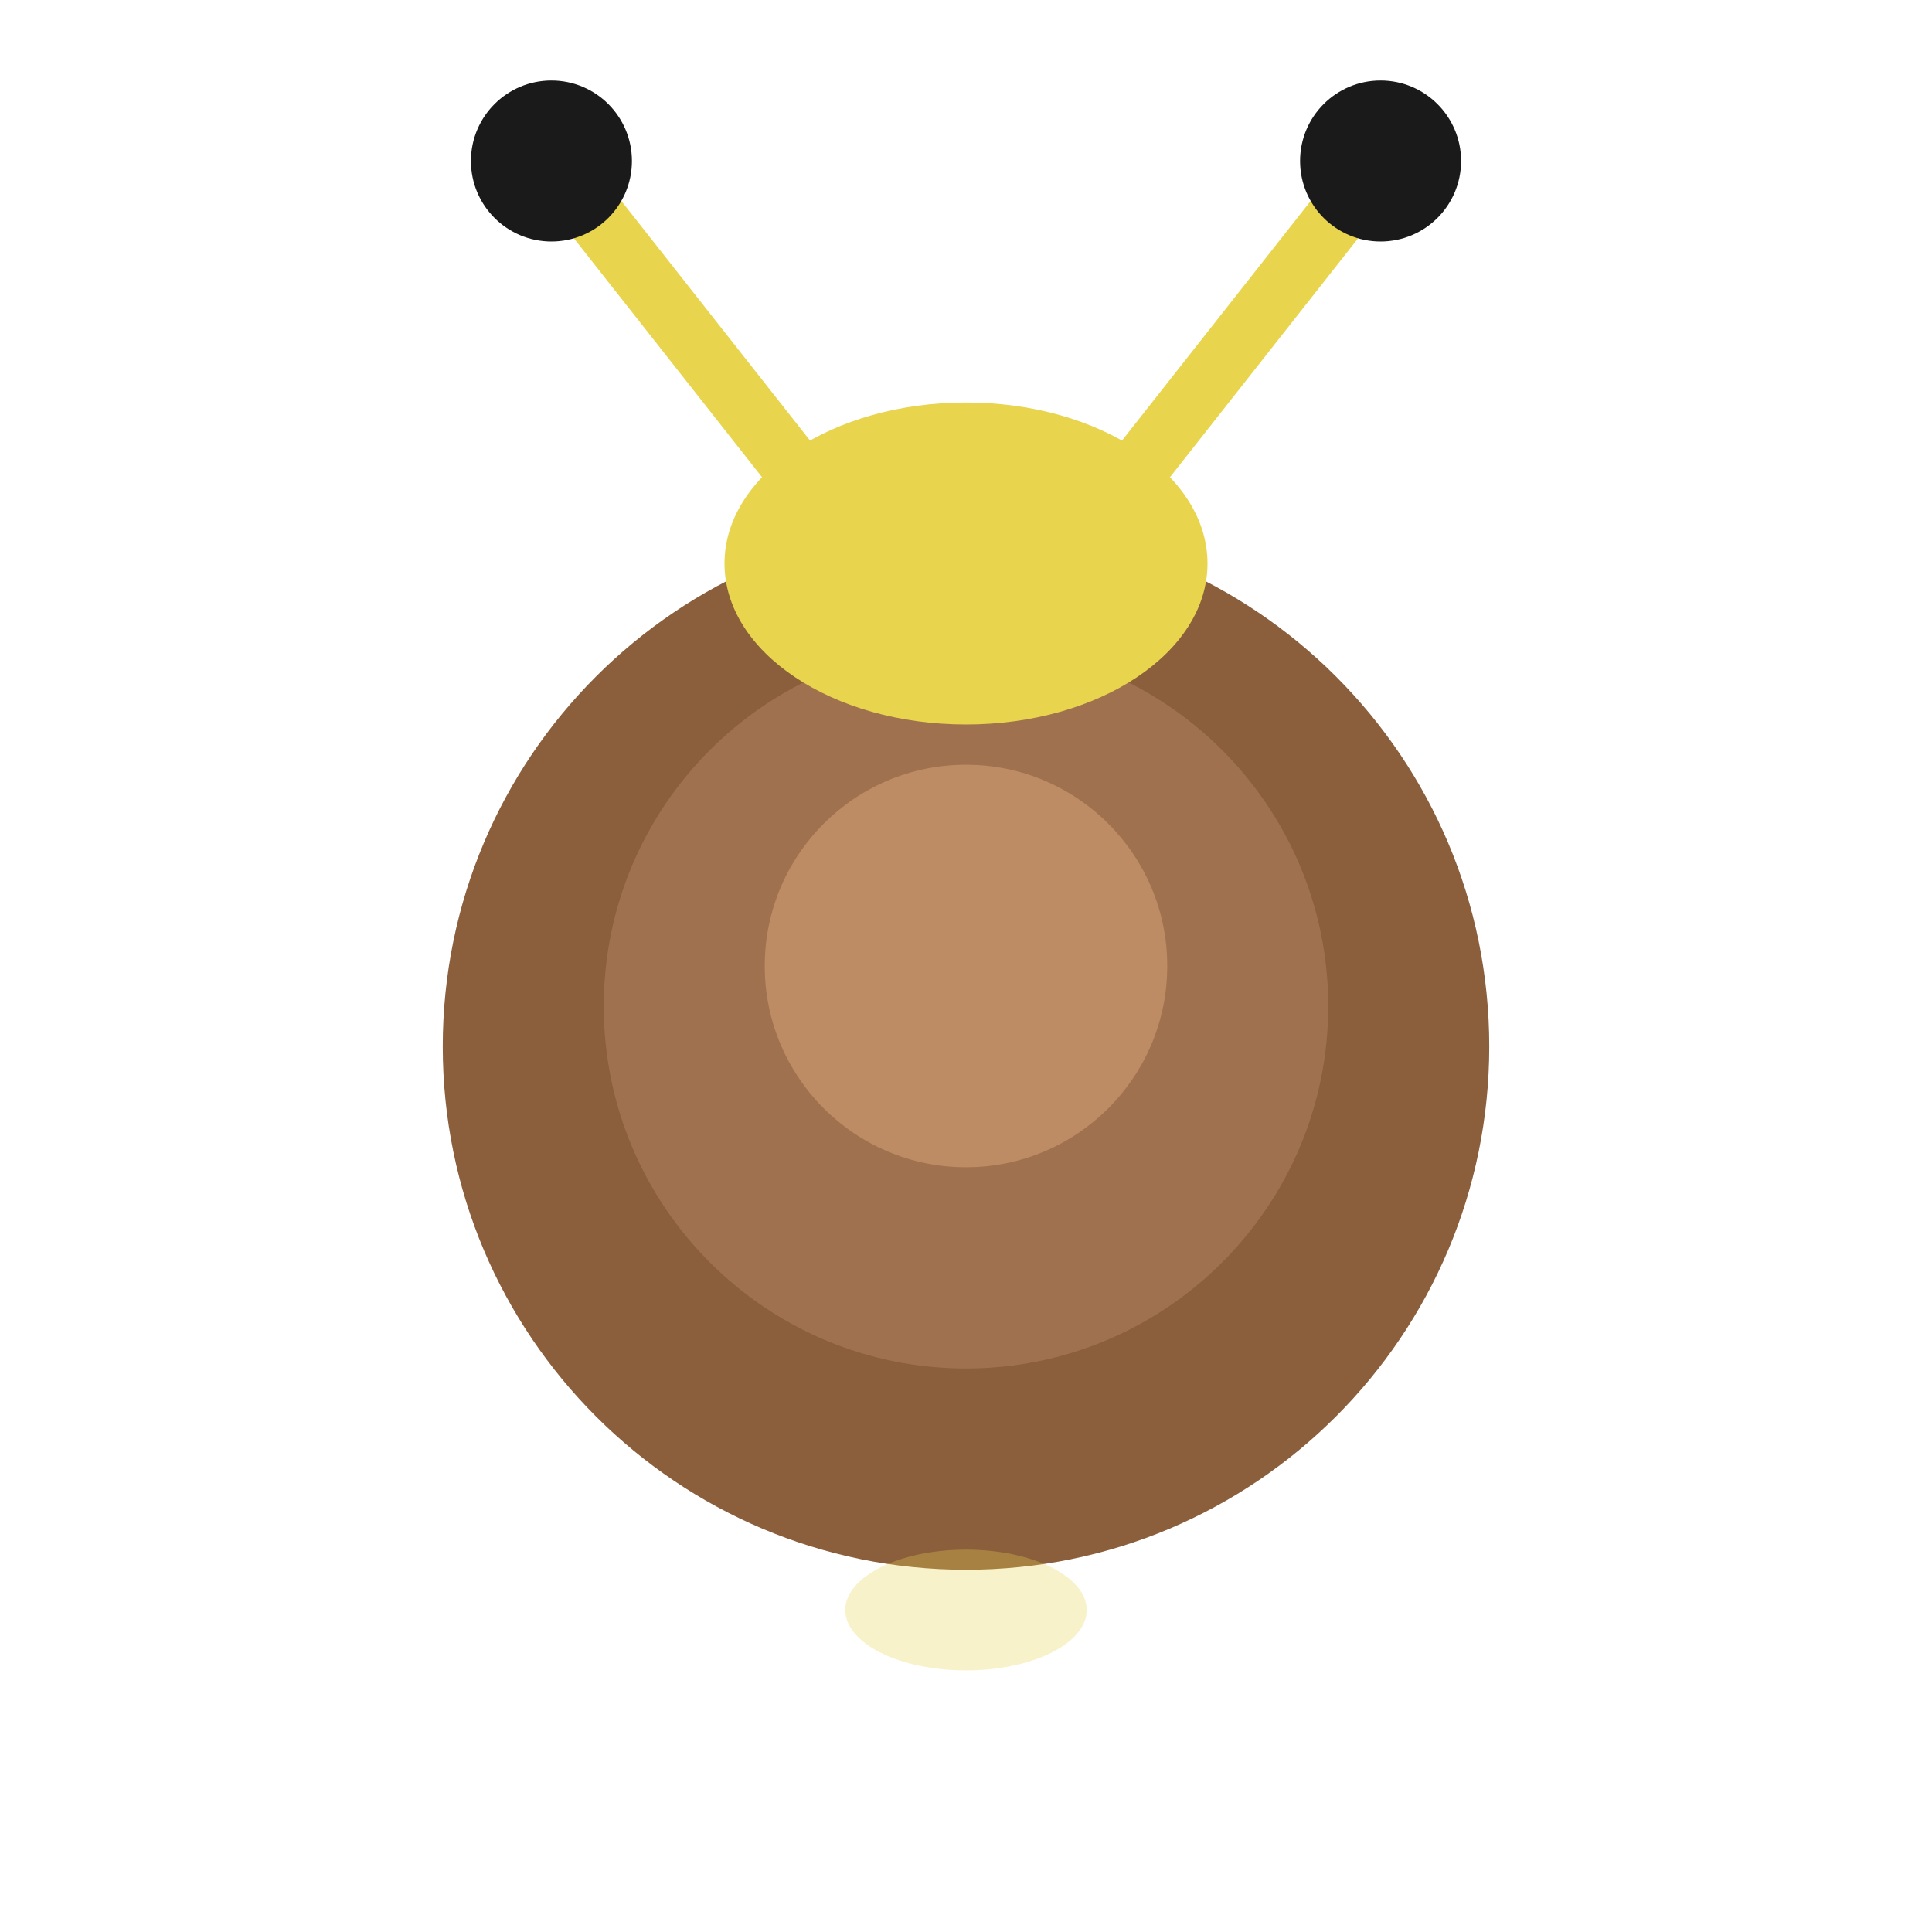
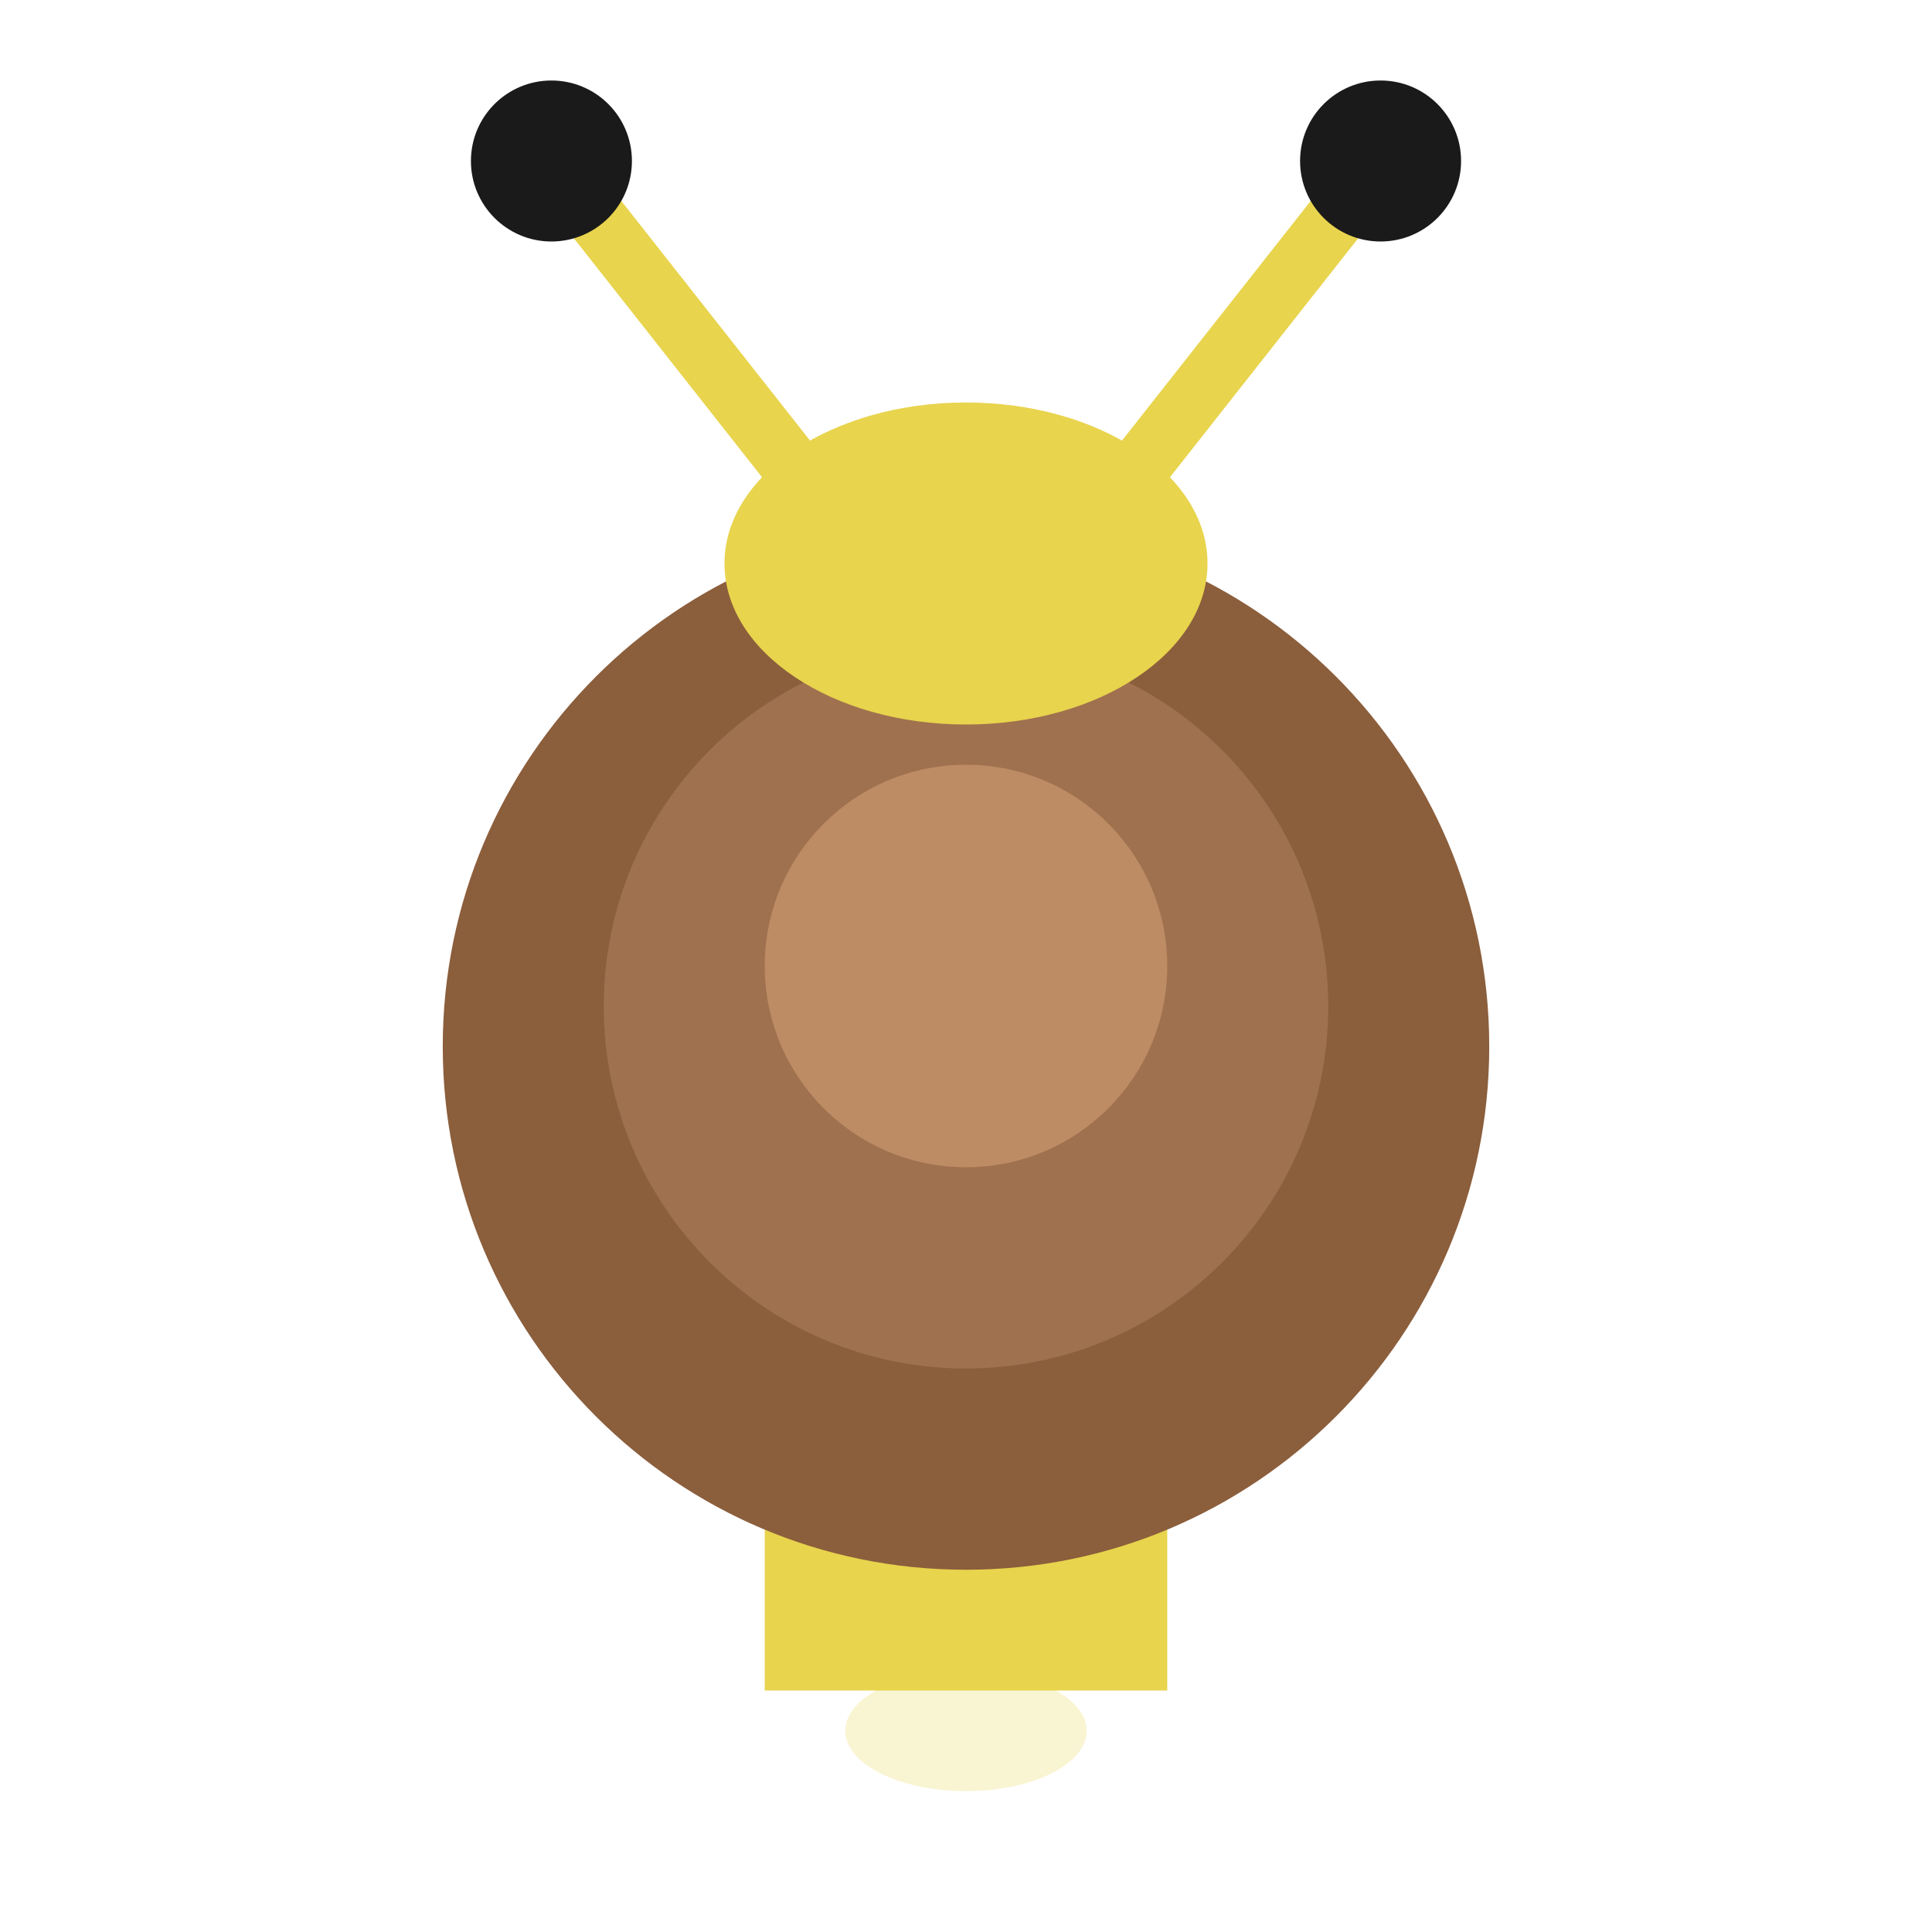
<svg xmlns="http://www.w3.org/2000/svg" viewBox="0 0 48 48" width="48" height="48">
+   <path d="M 19 38 L 29 38 L 29 42 L 19 42 Z" fill="#E8D44D" />
  <circle cx="24" cy="26" r="13" fill="#8B5E3C" />
  <circle cx="24" cy="25" r="9" fill="#A0714F" />
  <circle cx="24" cy="24" r="5" fill="#BD8C64" />
  <ellipse cx="24" cy="14" rx="6" ry="4" fill="#E8D44D" />
-   <ellipse cx="24" cy="40" rx="3" ry="1.5" fill="#E8D44D" opacity="0.3" />
-   <line x1="20" y1="12" x2="13.7" y2="4.0" stroke="#E8D44D" stroke-width="1.5" stroke-linecap="round" />
-   <circle cx="13.7" cy="4.0" r="2.0" fill="#1a1a1a" />
-   <line x1="28" y1="12" x2="34.3" y2="4.0" stroke="#E8D44D" stroke-width="1.5" stroke-linecap="round" />
-   <circle cx="34.3" cy="4.0" r="2.0" fill="#1a1a1a" />
+   <ellipse cx="24" cy="43" rx="3" ry="1.5" fill="#E8D44D" opacity="0.25" />
+   <line x1="20" y1="12" x2="13.7" y2="4" stroke="#E8D44D" stroke-width="1.5" stroke-linecap="round" />
+   <circle cx="13.7" cy="4" r="2.0" fill="#1a1a1a" />
+   <line x1="28" y1="12" x2="34.3" y2="4" stroke="#E8D44D" stroke-width="1.5" stroke-linecap="round" />
+   <circle cx="34.3" cy="4" r="2.0" fill="#1a1a1a" />
</svg>
